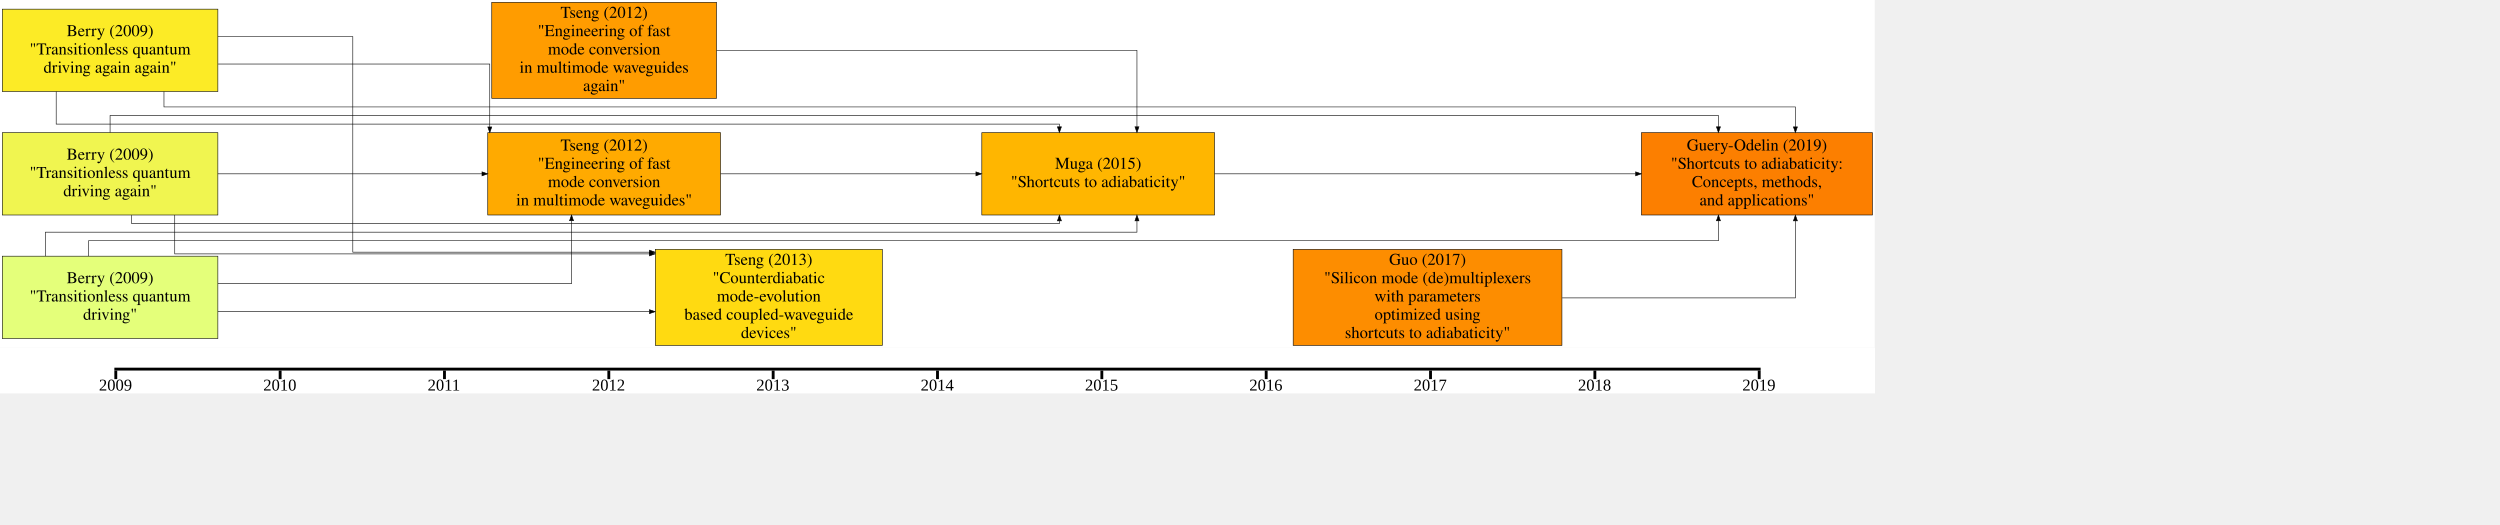
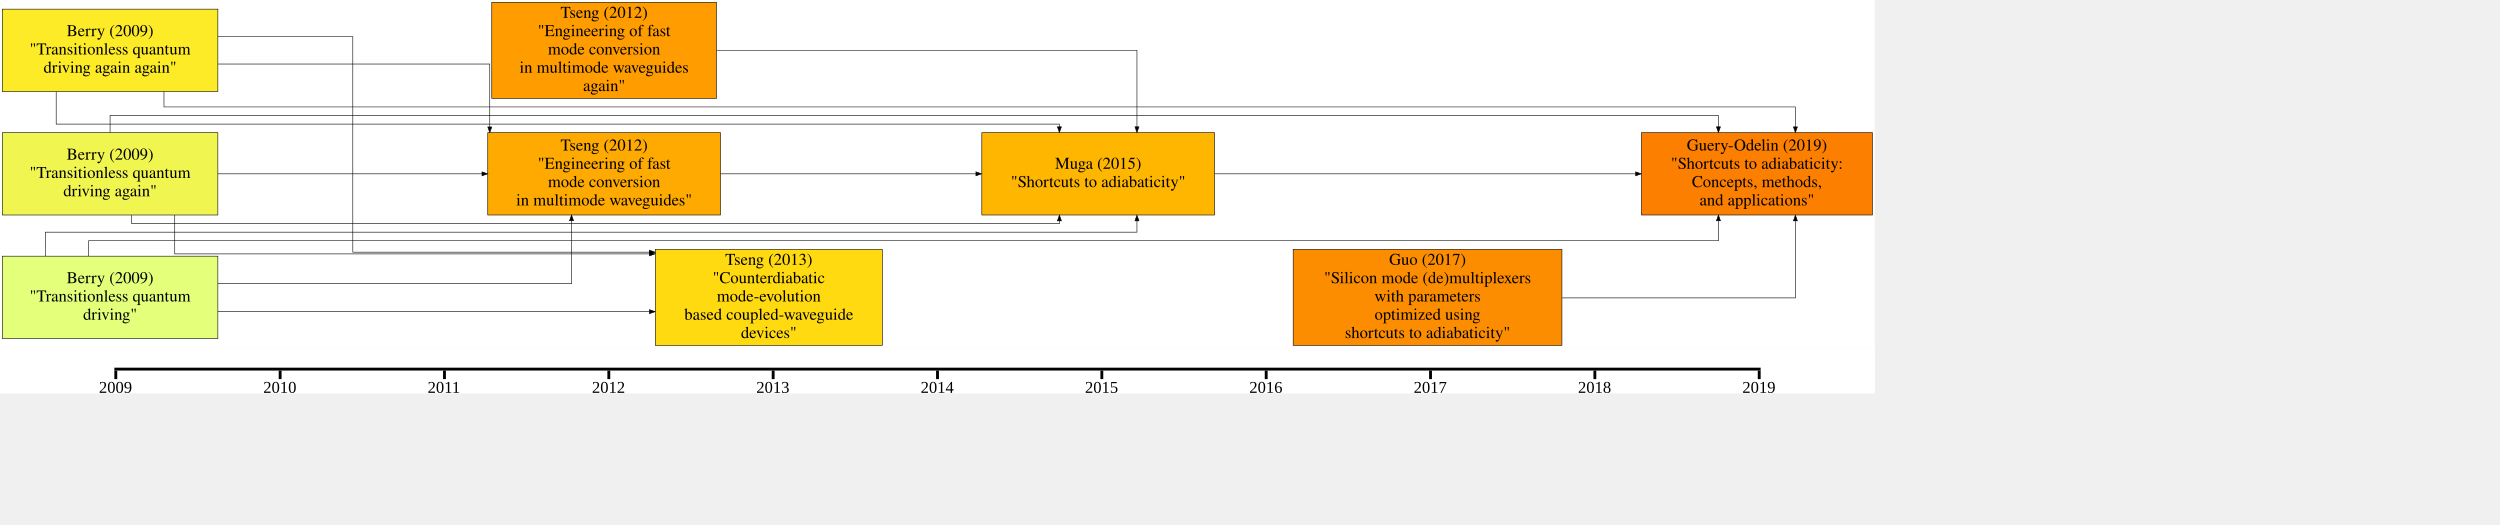
<svg xmlns="http://www.w3.org/2000/svg" xmlns:xlink="http://www.w3.org/1999/xlink" version="1.1" width="3279pt" viewBox="0 0 3279pt 688pt" height="688pt">
  <g>
    <g>
      <g id="graph0" class="graph" transform="scale(1 1) rotate(0) translate(4 604)">
        <polygon fill="white" stroke="transparent" points="-4,4 -4,-604 3274.5,-604 3274.5,4 -4,4" />
        <g id="node1" class="node">
          <g id="a_node1">
            <a xlink:href="http://www.google.com" xlink:title="Berry (2009)&#10;&quot;Transitionless quantum&#10;driving&quot;">
              <polygon fill="#e4ff7a" stroke="black" points="377,-156 0,-156 0,-12 377,-12 377,-156" />
              <text text-anchor="middle" x="188.5" y="-108.8" font-family="Times,serif" font-size="29.00">Berry (2009)</text>
              <text text-anchor="middle" x="188.5" y="-76.8" font-family="Times,serif" font-size="29.00">"Transitionless quantum</text>
              <text text-anchor="middle" x="188.5" y="-44.8" font-family="Times,serif" font-size="29.00">driving"</text>
            </a>
          </g>
        </g>
        <g id="node2" class="node">
          <g id="a_node2">
            <a xlink:href="/home/aztar/Downloads/Paper.pdf" xlink:title="Tseng (2013)&#10;&quot;Counterdiabatic&#10;mode-evolution&#10;based coupled-waveguide&#10;devices&quot;">
              <polygon fill="#ffda11" stroke="black" points="1539,-168 1142,-168 1142,0 1539,0 1539,-168" />
              <text text-anchor="middle" x="1340.5" y="-140.8" font-family="Times,serif" font-size="29.00">Tseng (2013)</text>
              <text text-anchor="middle" x="1340.5" y="-108.8" font-family="Times,serif" font-size="29.00">"Counterdiabatic</text>
              <text text-anchor="middle" x="1340.5" y="-76.8" font-family="Times,serif" font-size="29.00">mode-evolution</text>
              <text text-anchor="middle" x="1340.5" y="-44.8" font-family="Times,serif" font-size="29.00">based coupled-waveguide</text>
              <text text-anchor="middle" x="1340.5" y="-12.8" font-family="Times,serif" font-size="29.00">devices"</text>
            </a>
          </g>
        </g>
        <g id="edge1" class="edge">
          <path fill="none" stroke="black" d="M377.12,-59C377.12,-59 1131.7,-59 1131.7,-59" />
          <polygon fill="black" stroke="black" points="1131.7,-62.5 1141.7,-59 1131.7,-55.5 1131.7,-62.5" />
        </g>
        <g id="node3" class="node">
          <polygon fill="#ffb600" stroke="black" points="2120,-372 1713,-372 1713,-228 2120,-228 2120,-372" />
          <text text-anchor="middle" x="1916.5" y="-308.8" font-family="Times,serif" font-size="29.00">Muga (2015)</text>
          <text text-anchor="middle" x="1916.5" y="-276.8" font-family="Times,serif" font-size="29.00">"Shortcuts to adiabaticity"</text>
        </g>
        <g id="edge2" class="edge">
          <path fill="none" stroke="black" d="M75.4,-156.2C75.4,-178.82 75.4,-198 75.4,-198 75.4,-198 1984.3,-198 1984.3,-198 1984.3,-198 1984.3,-217.78 1984.3,-217.78" />
          <polygon fill="black" stroke="black" points="1980.8,-217.78 1984.3,-227.78 1987.8,-217.78 1980.8,-217.78" />
        </g>
        <g id="node4" class="node">
          <polygon fill="#ffaa00" stroke="black" points="1256,-372 849,-372 849,-228 1256,-228 1256,-372" />
          <text text-anchor="middle" x="1052.5" y="-340.8" font-family="Times,serif" font-size="29.00">Tseng (2012)</text>
          <text text-anchor="middle" x="1052.5" y="-308.8" font-family="Times,serif" font-size="29.00">"Engineering of fast</text>
          <text text-anchor="middle" x="1052.5" y="-276.8" font-family="Times,serif" font-size="29.00">mode conversion</text>
          <text text-anchor="middle" x="1052.5" y="-244.8" font-family="Times,serif" font-size="29.00">in multimode waveguides"</text>
        </g>
        <g id="edge3" class="edge">
          <path fill="none" stroke="black" d="M377.2,-108C615.69,-108 995.5,-108 995.5,-108 995.5,-108 995.5,-217.96 995.5,-217.96" />
          <polygon fill="black" stroke="black" points="992,-217.96 995.5,-227.96 999,-217.96 992,-217.96" />
        </g>
        <g id="node5" class="node">
          <polygon fill="#fc7f00" stroke="black" points="3270.5,-372 2866.5,-372 2866.5,-228 3270.5,-228 3270.5,-372" />
          <text text-anchor="middle" x="3068.5" y="-340.8" font-family="Times,serif" font-size="29.00">Guery-Odelin (2019)</text>
          <text text-anchor="middle" x="3068.5" y="-308.8" font-family="Times,serif" font-size="29.00">"Shortcuts to adiabaticity:</text>
          <text text-anchor="middle" x="3068.5" y="-276.8" font-family="Times,serif" font-size="29.00">Concepts, methods,</text>
          <text text-anchor="middle" x="3068.5" y="-244.8" font-family="Times,serif" font-size="29.00">and applications"</text>
        </g>
        <g id="edge4" class="edge">
          <path fill="none" stroke="black" d="M150.8,-156.21C150.8,-171.43 150.8,-183 150.8,-183 150.8,-183 3001.2,-183 3001.2,-183 3001.2,-183 3001.2,-217.9 3001.2,-217.9" />
          <polygon fill="black" stroke="black" points="2997.7,-217.9 3001.2,-227.9 3004.7,-217.9 2997.7,-217.9" />
        </g>
        <g id="edge5" class="edge">
          <path fill="none" stroke="black" d="M2120.1,-300C2120.1,-300 2856.4,-300 2856.4,-300" />
          <polygon fill="black" stroke="black" points="2856.4,-303.5 2866.4,-300 2856.4,-296.5 2856.4,-303.5" />
        </g>
        <g id="edge6" class="edge">
          <path fill="none" stroke="black" d="M1256.2,-300C1256.2,-300 1702.7,-300 1702.7,-300" />
          <polygon fill="black" stroke="black" points="1702.7,-303.5 1712.7,-300 1702.7,-296.5 1702.7,-303.5" />
        </g>
        <g id="node6" class="node">
          <g id="a_node6">
            <a xlink:href="http://www.google.com" xlink:title="Berry (2009)&#10;&quot;Transitionless quantum&#10;driving again&quot;">
              <polygon fill="#f0f550" stroke="black" points="377,-372 0,-372 0,-228 377,-228 377,-372" />
              <text text-anchor="middle" x="188.5" y="-324.8" font-family="Times,serif" font-size="29.00">Berry (2009)</text>
              <text text-anchor="middle" x="188.5" y="-292.8" font-family="Times,serif" font-size="29.00">"Transitionless quantum</text>
              <text text-anchor="middle" x="188.5" y="-260.8" font-family="Times,serif" font-size="29.00">driving again"</text>
            </a>
          </g>
        </g>
        <g id="edge7" class="edge">
          <path fill="none" stroke="black" d="M301.6,-227.95C301.6,-193.65 301.6,-160 301.6,-160 301.6,-160 1131.7,-160 1131.7,-160" />
          <polygon fill="black" stroke="black" points="1131.7,-163.5 1141.7,-160 1131.7,-156.5 1131.7,-163.5" />
        </g>
        <g id="edge8" class="edge">
          <path fill="none" stroke="black" d="M226.2,-227.76C226.2,-218.96 226.2,-213 226.2,-213 226.2,-213 1848.7,-213 1848.7,-213 1848.7,-213 1848.7,-217.76 1848.7,-217.76" />
          <polygon fill="black" stroke="black" points="1845.2,-217.76 1848.7,-227.76 1852.2,-217.76 1845.2,-217.76" />
        </g>
        <g id="edge9" class="edge">
          <path fill="none" stroke="black" d="M377.04,-300C377.04,-300 838.91,-300 838.91,-300" />
          <polygon fill="black" stroke="black" points="838.91,-303.5 848.91,-300 838.91,-296.5 838.91,-303.5" />
        </g>
        <g id="edge10" class="edge">
          <path fill="none" stroke="black" d="M188.5,-372.22C188.5,-388.97 188.5,-402 188.5,-402 188.5,-402 3001.2,-402 3001.2,-402 3001.2,-402 3001.2,-382.22 3001.2,-382.22" />
          <polygon fill="black" stroke="black" points="3004.7,-382.22 3001.2,-372.22 2997.7,-382.22 3004.7,-382.22" />
        </g>
        <g id="node7" class="node">
          <g id="a_node7">
            <a xlink:href="http://www.google.com" xlink:title="Berry (2009)&#10;&quot;Transitionless quantum&#10;driving again again&quot;">
              <polygon fill="#fceb26" stroke="black" points="377,-588 0,-588 0,-444 377,-444 377,-588" />
              <text text-anchor="middle" x="188.5" y="-540.8" font-family="Times,serif" font-size="29.00">Berry (2009)</text>
              <text text-anchor="middle" x="188.5" y="-508.8" font-family="Times,serif" font-size="29.00">"Transitionless quantum</text>
              <text text-anchor="middle" x="188.5" y="-476.8" font-family="Times,serif" font-size="29.00">driving again again"</text>
            </a>
          </g>
        </g>
        <g id="edge11" class="edge">
          <path fill="none" stroke="black" d="M377.16,-540C490.54,-540 613,-540 613,-540 613,-540 613,-163 613,-163 613,-163 1131.7,-163 1131.7,-163" />
          <polygon fill="black" stroke="black" points="1131.7,-166.5 1141.7,-163 1131.7,-159.5 1131.7,-166.5" />
        </g>
        <g id="edge12" class="edge">
          <path fill="none" stroke="black" d="M94.25,-443.96C94.25,-414.41 94.25,-387 94.25,-387 94.25,-387 1848.7,-387 1848.7,-387 1848.7,-387 1848.7,-382.24 1848.7,-382.24" />
          <polygon fill="black" stroke="black" points="1852.2,-382.24 1848.7,-372.24 1845.2,-382.24 1852.2,-382.24" />
        </g>
        <g id="edge13" class="edge">
          <path fill="none" stroke="black" d="M377.44,-492C573.73,-492 852.5,-492 852.5,-492 852.5,-492 852.5,-382.04 852.5,-382.04" />
          <polygon fill="black" stroke="black" points="856,-382.04 852.5,-372.04 849,-382.04 856,-382.04" />
        </g>
        <g id="edge14" class="edge">
          <path fill="none" stroke="black" d="M282.75,-443.79C282.75,-428.57 282.75,-417 282.75,-417 282.75,-417 3135.8,-417 3135.8,-417 3135.8,-417 3135.8,-382.1 3135.8,-382.1" />
          <polygon fill="black" stroke="black" points="3139.3,-382.1 3135.8,-372.1 3132.3,-382.1 3139.3,-382.1" />
        </g>
        <g id="node8" class="node">
          <polygon fill="#ff9c00" stroke="black" points="1249,-600 856,-600 856,-432 1249,-432 1249,-600" />
          <text text-anchor="middle" x="1052.5" y="-572.8" font-family="Times,serif" font-size="29.00">Tseng (2012)</text>
          <text text-anchor="middle" x="1052.5" y="-540.8" font-family="Times,serif" font-size="29.00">"Engineering of fast</text>
          <text text-anchor="middle" x="1052.5" y="-508.8" font-family="Times,serif" font-size="29.00">mode conversion</text>
          <text text-anchor="middle" x="1052.5" y="-476.8" font-family="Times,serif" font-size="29.00">in multimode waveguides</text>
          <text text-anchor="middle" x="1052.5" y="-444.8" font-family="Times,serif" font-size="29.00">again"</text>
        </g>
        <g id="edge15" class="edge">
          <path fill="none" stroke="black" d="M1249.3,-516C1522.7,-516 1984.3,-516 1984.3,-516 1984.3,-516 1984.3,-382.23 1984.3,-382.23" />
          <polygon fill="black" stroke="black" points="1987.8,-382.23 1984.3,-372.23 1980.8,-382.23 1987.8,-382.23" />
        </g>
        <g id="node9" class="node">
          <polygon fill="#fd8d00" stroke="black" points="2727.5,-168 2257.5,-168 2257.5,0 2727.5,0 2727.5,-168" />
          <text text-anchor="middle" x="2492.5" y="-140.8" font-family="Times,serif" font-size="29.00">Guo (2017)</text>
          <text text-anchor="middle" x="2492.5" y="-108.8" font-family="Times,serif" font-size="29.00">"Silicon mode (de)multiplexers</text>
          <text text-anchor="middle" x="2492.5" y="-76.8" font-family="Times,serif" font-size="29.00">with parameters</text>
          <text text-anchor="middle" x="2492.5" y="-44.8" font-family="Times,serif" font-size="29.00">optimized using</text>
          <text text-anchor="middle" x="2492.5" y="-12.8" font-family="Times,serif" font-size="29.00">shortcuts to adiabaticity"</text>
        </g>
        <g id="edge16" class="edge">
          <path fill="none" stroke="black" d="M2727.9,-83C2911.6,-83 3135.8,-83 3135.8,-83 3135.8,-83 3135.8,-217.74 3135.8,-217.74" />
          <polygon fill="black" stroke="black" points="3132.3,-217.74 3135.8,-227.74 3139.3,-217.74 3132.3,-217.74" />
        </g>
      </g>
    </g>
    <g transform="translate(0, 688) scale(1) ">
      <defs>
</defs>
      <rect x="0" y="-80" width="3279" height="80" fill="white" />
      <rect x="200" y="-45.0" width="2879" height="5" fill="black" />
      <rect x="200.0" y="-40.0" width="5" height="15" fill="black" />
-       <text x="173.0" y="-5.0" font-size="29">2009</text>
+       <text x="173.0" y="-1.0" font-size="29">2009</text>
      <rect x="487.4" y="-40.0" width="5" height="15" fill="black" />
-       <text x="460.4" y="-5.0" font-size="29">2010</text>
+       <text x="460.4" y="-1.0" font-size="29">2010</text>
      <rect x="774.8" y="-40.0" width="5" height="15" fill="black" />
-       <text x="747.8" y="-5.0" font-size="29">2011</text>
+       <text x="747.8" y="-1.0" font-size="29">2011</text>
      <rect x="1062.2" y="-40.0" width="5" height="15" fill="black" />
-       <text x="1035.2" y="-5.0" font-size="29">2012</text>
+       <text x="1035.2" y="-1.0" font-size="29">2012</text>
      <rect x="1349.6" y="-40.0" width="5" height="15" fill="black" />
-       <text x="1322.6" y="-5.0" font-size="29">2013</text>
+       <text x="1322.6" y="-1.0" font-size="29">2013</text>
      <rect x="1637.0" y="-40.0" width="5" height="15" fill="black" />
-       <text x="1610.0" y="-5.0" font-size="29">2014</text>
+       <text x="1610.0" y="-1.0" font-size="29">2014</text>
      <rect x="1924.4" y="-40.0" width="5" height="15" fill="black" />
-       <text x="1897.4" y="-5.0" font-size="29">2015</text>
+       <text x="1897.4" y="-1.0" font-size="29">2015</text>
      <rect x="2211.8" y="-40.0" width="5" height="15" fill="black" />
-       <text x="2184.8" y="-5.0" font-size="29">2016</text>
+       <text x="2184.8" y="-1.0" font-size="29">2016</text>
      <rect x="2499.2" y="-40.0" width="5" height="15" fill="black" />
-       <text x="2472.2" y="-5.0" font-size="29">2017</text>
+       <text x="2472.2" y="-1.0" font-size="29">2017</text>
      <rect x="2786.6" y="-40.0" width="5" height="15" fill="black" />
-       <text x="2759.6" y="-5.0" font-size="29">2018</text>
+       <text x="2759.6" y="-1.0" font-size="29">2018</text>
      <rect x="3074.0" y="-40.0" width="5" height="15" fill="black" />
-       <text x="3047.0" y="-5.0" font-size="29">2019</text>
+       <text x="3047.0" y="-1.0" font-size="29">2019</text>
    </g>
  </g>
</svg>
